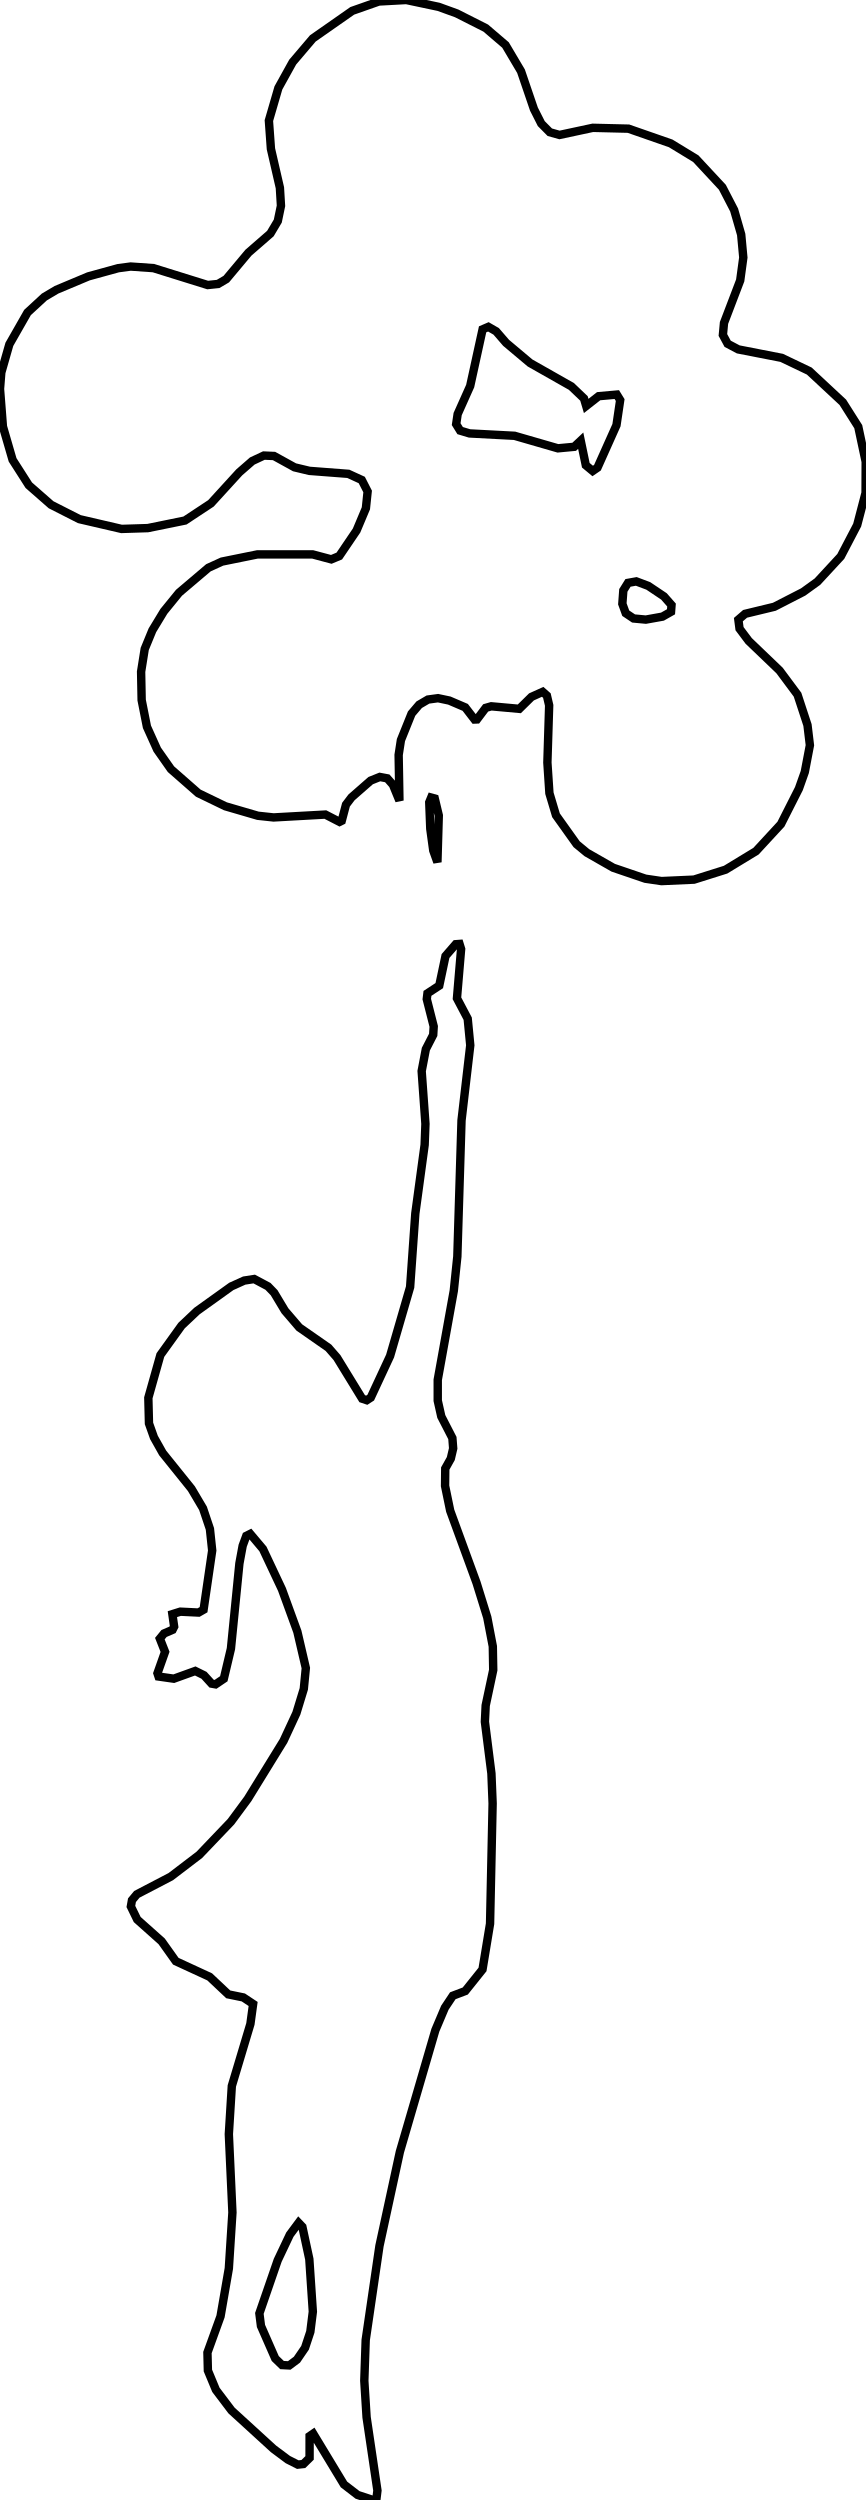
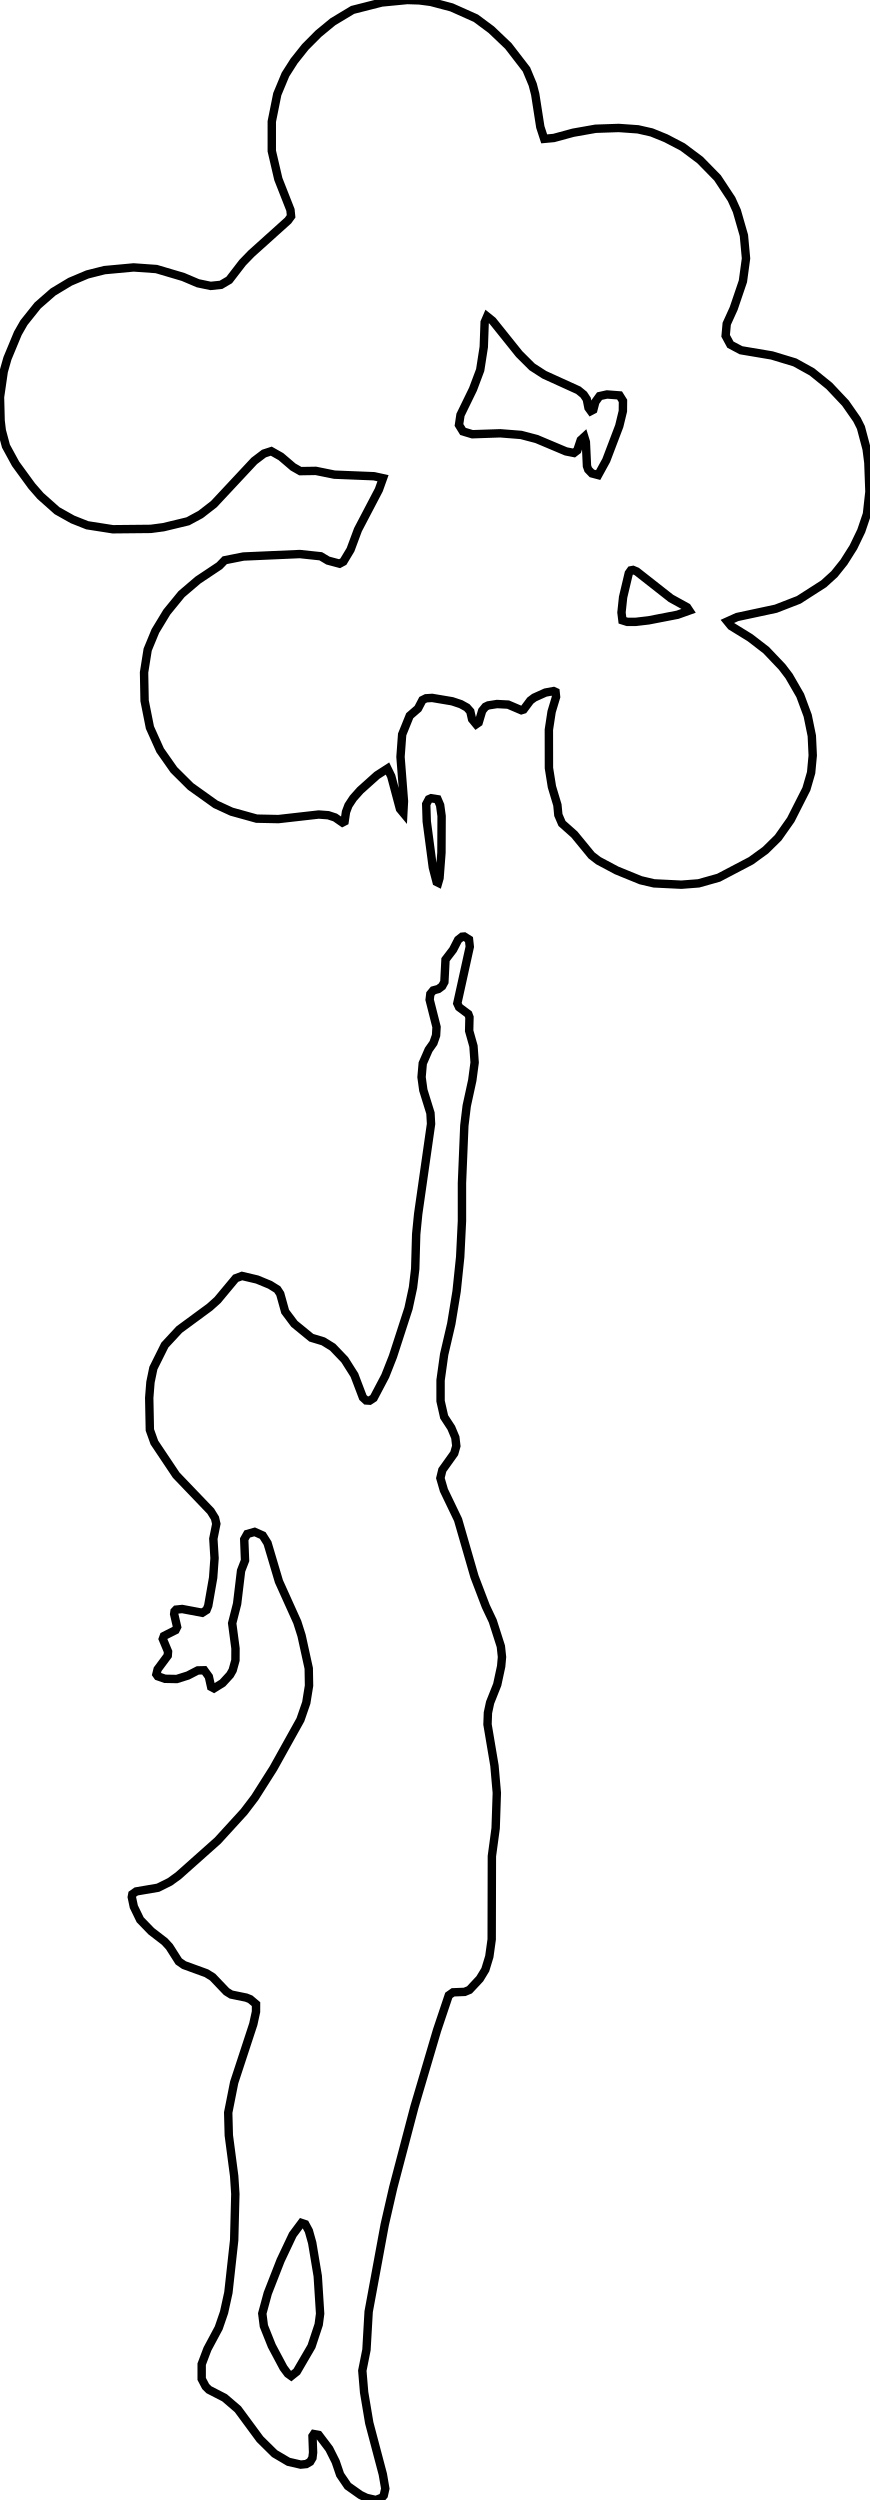
- <svg xmlns="http://www.w3.org/2000/svg" width="27.302mm" height="78.844mm" viewBox="0 0 103.187 297.992">
+ <svg xmlns="http://www.w3.org/2000/svg" width="27.431mm" height="78.875mm" viewBox="0 0 103.677 298.110">
  <g transform="scale(3.779528)" fill="none" stroke="#000000" stroke-width="0.265" fill-rule="evenodd">
-     <path d="M 14.492 29.769 L 14.373 29.778 L 14.050 30.150 L 13.853 31.084 L 13.481 31.328 L 13.459 31.509 L 13.678 32.370 L 13.662 32.636 L 13.430 33.087 L 13.298 33.780 L 13.417 35.444 L 13.392 36.106 L 13.098 38.269 L 12.934 40.591 L 12.302 42.766 L 11.692 44.078 L 11.567 44.159 L 11.422 44.111 L 10.627 42.814 L 10.358 42.505 L 9.438 41.864 L 8.986 41.337 L 8.645 40.769 L 8.452 40.569 L 8.017 40.337 L 7.702 40.386 L 7.295 40.570 L 6.211 41.347 L 5.725 41.806 L 5.058 42.734 L 4.678 44.084 L 4.698 44.891 L 4.855 45.333 L 5.130 45.823 L 6.036 46.950 L 6.402 47.569 L 6.620 48.219 L 6.692 48.900 L 6.420 50.766 L 6.263 50.856 L 5.686 50.828 L 5.436 50.906 L 5.492 51.300 L 5.442 51.400 L 5.173 51.516 L 5.041 51.678 L 5.205 52.095 L 4.966 52.770 L 5.000 52.873 L 5.481 52.942 L 6.158 52.698 L 6.433 52.834 L 6.673 53.098 L 6.798 53.120 L 7.058 52.944 L 7.283 51.995 L 7.550 49.308 L 7.653 48.748 L 7.767 48.438 L 7.892 48.375 L 8.292 48.850 L 8.892 50.125 L 9.378 51.459 L 9.645 52.606 L 9.581 53.264 L 9.347 54.030 L 8.942 54.903 L 7.814 56.734 L 7.283 57.453 L 6.286 58.497 L 5.386 59.184 L 4.316 59.742 L 4.162 59.927 L 4.127 60.125 L 4.327 60.537 L 5.098 61.225 L 5.544 61.852 L 6.612 62.345 L 7.198 62.897 L 7.673 62.994 L 7.983 63.200 L 7.897 63.830 L 7.311 65.786 L 7.217 67.306 L 7.330 69.777 L 7.217 71.541 L 6.955 73.052 L 6.542 74.194 L 6.556 74.761 L 6.809 75.370 L 7.302 76.022 L 8.625 77.231 L 9.078 77.569 L 9.392 77.728 L 9.567 77.709 L 9.763 77.517 L 9.764 76.828 L 9.877 76.750 L 10.847 78.353 L 11.277 78.684 L 11.764 78.844 L 11.870 78.819 L 11.903 78.545 L 11.561 76.234 L 11.489 75.083 L 11.533 73.798 L 11.967 70.831 L 12.611 67.862 L 13.730 64.027 L 14.030 63.317 L 14.280 62.941 L 14.673 62.792 L 15.217 62.112 L 15.455 60.670 L 15.536 56.877 L 15.498 55.930 L 15.292 54.300 L 15.317 53.787 L 15.555 52.669 L 15.542 51.923 L 15.367 51.008 L 15.030 49.922 L 14.198 47.645 L 14.036 46.861 L 14.042 46.313 L 14.217 46.000 L 14.292 45.680 L 14.267 45.352 L 13.917 44.672 L 13.805 44.172 L 13.805 43.516 L 14.311 40.709 L 14.423 39.628 L 14.555 35.336 L 14.831 32.966 L 14.750 32.127 L 14.411 31.484 L 14.542 29.931 L 14.492 29.769 Z M 9.417 70.103 L 9.536 70.228 L 9.755 71.247 L 9.866 72.905 L 9.787 73.539 L 9.620 74.044 L 9.364 74.419 L 9.122 74.600 L 8.894 74.588 L 8.680 74.381 L 8.230 73.355 L 8.180 72.959 L 8.758 71.284 L 9.141 70.475 L 9.417 70.103 Z" />
-     <path d="M 11.109 0.342 L 9.866 1.211 L 9.230 1.959 L 8.780 2.772 L 8.480 3.803 L 8.544 4.694 L 8.827 5.922 L 8.861 6.491 L 8.761 6.972 L 8.527 7.366 L 7.834 7.969 L 7.136 8.803 L 6.878 8.955 L 6.550 8.989 L 4.839 8.456 L 4.120 8.406 L 3.727 8.458 L 2.789 8.716 L 1.781 9.139 L 1.397 9.367 L 0.867 9.856 L 0.295 10.859 L 0.041 11.747 L 0.000 12.266 L 0.092 13.453 L 0.397 14.503 L 0.908 15.303 L 1.611 15.919 L 2.502 16.372 L 3.833 16.681 L 4.661 16.655 L 5.833 16.416 L 6.652 15.875 L 7.545 14.897 L 7.956 14.539 L 8.322 14.367 L 8.642 14.381 L 9.289 14.738 L 9.758 14.850 L 10.986 14.944 L 11.409 15.138 L 11.594 15.500 L 11.539 16.031 L 11.245 16.731 L 10.700 17.536 L 10.448 17.641 L 9.859 17.484 L 8.120 17.484 L 7.000 17.711 L 6.573 17.906 L 5.645 18.694 L 5.167 19.281 L 4.806 19.877 L 4.564 20.466 L 4.450 21.184 L 4.467 22.078 L 4.634 22.922 L 4.958 23.641 L 5.391 24.258 L 6.253 25.014 L 7.108 25.428 L 8.133 25.727 L 8.627 25.780 L 10.261 25.689 L 10.708 25.920 L 10.777 25.886 L 10.911 25.378 L 11.086 25.147 L 11.689 24.619 L 11.978 24.503 L 12.213 24.547 L 12.392 24.750 L 12.597 25.250 L 12.572 23.809 L 12.644 23.341 L 12.980 22.506 L 13.219 22.225 L 13.497 22.062 L 13.814 22.019 L 14.170 22.094 L 14.672 22.309 L 14.967 22.692 L 15.042 22.689 L 15.317 22.325 L 15.492 22.275 L 16.378 22.355 L 16.761 21.978 L 17.114 21.819 L 17.247 21.936 L 17.319 22.245 L 17.263 24.050 L 17.327 25.016 L 17.534 25.711 L 18.186 26.625 L 18.509 26.892 L 19.339 27.366 L 20.353 27.712 L 20.862 27.787 L 21.886 27.741 L 22.883 27.427 L 23.842 26.844 L 24.628 25.992 L 25.195 24.872 L 25.381 24.347 L 25.542 23.503 L 25.466 22.866 L 25.152 21.909 L 24.584 21.145 L 23.611 20.212 L 23.323 19.827 L 23.286 19.542 L 23.498 19.359 L 24.420 19.136 L 25.330 18.669 L 25.780 18.344 L 26.516 17.548 L 27.033 16.559 L 27.298 15.545 L 27.302 14.562 L 27.067 13.456 L 26.580 12.687 L 25.522 11.702 L 24.652 11.286 L 23.283 11.019 L 22.948 10.842 L 22.798 10.564 L 22.833 10.184 L 23.344 8.844 L 23.442 8.122 L 23.375 7.397 L 23.152 6.622 L 22.781 5.905 L 21.944 5.005 L 21.152 4.522 L 19.820 4.058 L 18.695 4.031 L 17.645 4.256 L 17.339 4.170 L 17.070 3.898 L 16.839 3.441 L 16.431 2.245 L 15.942 1.419 L 15.319 0.886 L 14.402 0.422 L 13.833 0.216 L 12.812 0.000 L 11.948 0.047 L 11.109 0.342 Z M 21.178 19.081 L 21.162 19.294 L 20.892 19.447 L 20.367 19.541 L 19.981 19.505 L 19.734 19.339 L 19.627 19.044 L 19.658 18.619 L 19.805 18.383 L 20.067 18.336 L 20.445 18.478 L 20.939 18.809 L 21.178 19.081 Z M 15.220 10.386 L 15.402 10.308 L 15.648 10.450 L 15.961 10.812 L 16.717 11.448 L 18.020 12.187 L 18.417 12.566 L 18.487 12.803 L 18.880 12.495 L 19.452 12.444 L 19.559 12.617 L 19.442 13.409 L 18.842 14.750 L 18.692 14.853 L 18.475 14.673 L 18.314 13.898 L 18.108 14.091 L 17.594 14.139 L 16.228 13.744 L 14.808 13.669 L 14.511 13.580 L 14.386 13.377 L 14.433 13.059 L 14.828 12.175 L 15.220 10.386 Z" />
-     <path d="M 13.598 25.153 L 13.537 25.302 L 13.570 26.137 L 13.664 26.825 L 13.795 27.192 L 13.838 25.716 L 13.711 25.184 L 13.598 25.153 Z" />
+     <path d="M 14.647 29.547 L 14.578 29.553 L 14.455 29.650 L 14.295 29.962 L 14.056 30.275 L 14.020 30.984 L 13.948 31.116 L 13.831 31.203 L 13.669 31.247 L 13.577 31.359 L 13.555 31.541 L 13.773 32.402 L 13.758 32.667 L 13.675 32.906 L 13.525 33.119 L 13.338 33.548 L 13.300 33.984 L 13.356 34.394 L 13.581 35.119 L 13.600 35.459 L 13.194 38.300 L 13.131 38.938 L 13.100 40.034 L 13.030 40.622 L 12.889 41.278 L 12.397 42.797 L 12.155 43.412 L 11.788 44.109 L 11.663 44.191 L 11.550 44.184 L 11.450 44.091 L 11.181 43.383 L 10.875 42.900 L 10.495 42.503 L 10.197 42.319 L 9.822 42.206 L 9.286 41.767 L 8.997 41.381 L 8.841 40.820 L 8.750 40.681 L 8.519 40.537 L 8.113 40.369 L 7.634 40.256 L 7.436 40.330 L 6.864 41.017 L 6.617 41.239 L 5.655 41.947 L 5.200 42.438 L 4.839 43.164 L 4.747 43.609 L 4.708 44.103 L 4.728 45.114 L 4.870 45.511 L 5.559 46.541 L 6.648 47.678 L 6.783 47.897 L 6.825 48.078 L 6.731 48.547 L 6.769 49.161 L 6.725 49.775 L 6.570 50.661 L 6.516 50.797 L 6.380 50.883 L 5.747 50.764 L 5.556 50.784 L 5.506 50.837 L 5.494 50.925 L 5.588 51.331 L 5.538 51.431 L 5.170 51.616 L 5.136 51.709 L 5.302 52.108 L 5.292 52.236 L 4.973 52.666 L 4.934 52.825 L 4.977 52.886 L 5.206 52.966 L 5.577 52.973 L 5.928 52.863 L 6.239 52.702 L 6.444 52.697 L 6.589 52.898 L 6.661 53.222 L 6.750 53.269 L 7.022 53.100 L 7.259 52.841 L 7.341 52.697 L 7.428 52.381 L 7.430 52.009 L 7.325 51.214 L 7.481 50.600 L 7.606 49.556 L 7.731 49.233 L 7.705 48.566 L 7.800 48.397 L 8.034 48.331 L 8.288 48.444 L 8.441 48.686 L 8.800 49.894 L 9.380 51.180 L 9.514 51.602 L 9.741 52.637 L 9.750 53.183 L 9.663 53.723 L 9.478 54.259 L 8.625 55.792 L 8.041 56.713 L 7.698 57.164 L 6.869 58.072 L 5.627 59.178 L 5.359 59.372 L 4.984 59.558 L 4.298 59.675 L 4.175 59.762 L 4.158 59.853 L 4.222 60.156 L 4.422 60.569 L 4.772 60.931 L 5.194 61.256 L 5.344 61.419 L 5.639 61.883 L 5.805 61.998 L 6.511 62.255 L 6.708 62.377 L 7.144 62.834 L 7.294 62.928 L 7.769 63.025 L 7.894 63.075 L 8.078 63.231 L 8.077 63.470 L 7.992 63.861 L 7.388 65.703 L 7.200 66.653 L 7.219 67.369 L 7.388 68.653 L 7.425 69.219 L 7.388 70.678 L 7.206 72.331 L 7.069 72.956 L 6.900 73.447 L 6.544 74.112 L 6.363 74.591 L 6.363 75.055 L 6.488 75.294 L 6.592 75.397 L 7.084 75.650 L 7.505 76.011 L 8.203 76.958 L 8.663 77.412 L 9.100 77.670 L 9.488 77.759 L 9.663 77.741 L 9.786 77.670 L 9.858 77.548 L 9.878 77.375 L 9.859 76.859 L 9.903 76.794 L 10.055 76.822 L 10.388 77.262 L 10.591 77.667 L 10.731 78.078 L 10.973 78.434 L 11.372 78.716 L 11.562 78.808 L 11.859 78.875 L 12.048 78.802 L 12.108 78.730 L 12.156 78.516 L 12.078 78.063 L 11.650 76.444 L 11.488 75.478 L 11.431 74.795 L 11.562 74.137 L 11.631 72.934 L 12.138 70.188 L 12.406 69.019 L 13.075 66.475 L 13.789 64.055 L 14.159 62.953 L 14.294 62.858 L 14.659 62.844 L 14.811 62.781 L 15.138 62.431 L 15.312 62.144 L 15.438 61.730 L 15.513 61.189 L 15.519 58.563 L 15.638 57.681 L 15.675 56.566 L 15.600 55.705 L 15.381 54.405 L 15.394 54.039 L 15.463 53.716 L 15.688 53.150 L 15.812 52.572 L 15.838 52.278 L 15.802 51.942 L 15.547 51.144 L 15.328 50.681 L 14.970 49.742 L 14.452 47.948 L 14.005 47.017 L 13.894 46.634 L 13.956 46.378 L 14.331 45.853 L 14.397 45.622 L 14.366 45.353 L 14.238 45.047 L 14.013 44.703 L 13.900 44.203 L 13.900 43.547 L 14.013 42.734 L 14.238 41.766 L 14.406 40.741 L 14.519 39.659 L 14.575 38.522 L 14.575 37.328 L 14.650 35.512 L 14.725 34.891 L 14.900 34.087 L 14.975 33.522 L 14.938 33.006 L 14.802 32.522 L 14.812 32.094 L 14.775 31.994 L 14.484 31.777 L 14.428 31.656 L 14.822 29.870 L 14.797 29.641 L 14.647 29.547 Z M 9.513 70.134 L 9.631 70.173 L 9.744 70.383 L 9.850 70.762 L 10.025 71.811 L 10.100 72.997 L 10.055 73.341 L 9.828 74.028 L 9.364 74.825 L 9.188 74.966 L 9.081 74.889 L 8.944 74.705 L 8.575 74.012 L 8.325 73.386 L 8.275 72.991 L 8.448 72.353 L 8.853 71.316 L 9.236 70.506 L 9.513 70.134 Z" />
+     <path d="M 11.125 0.312 L 10.502 0.687 L 10.047 1.062 L 9.631 1.481 L 9.278 1.925 L 9.006 2.352 L 8.748 2.972 L 8.575 3.834 L 8.575 4.763 L 8.781 5.648 L 9.164 6.623 L 9.184 6.825 L 9.088 6.958 L 7.930 8.000 L 7.652 8.287 L 7.231 8.834 L 6.973 8.986 L 6.645 9.020 L 6.247 8.937 L 5.778 8.738 L 4.934 8.488 L 4.216 8.437 L 3.297 8.522 L 2.758 8.658 L 2.213 8.888 L 1.675 9.212 L 1.188 9.638 L 0.755 10.180 L 0.564 10.514 L 0.234 11.309 L 0.117 11.722 L 0.000 12.528 L 0.019 13.273 L 0.056 13.583 L 0.188 14.075 L 0.492 14.633 L 1.003 15.334 L 1.277 15.648 L 1.800 16.113 L 2.292 16.389 L 2.753 16.572 L 3.559 16.698 L 4.756 16.686 L 5.156 16.633 L 5.928 16.447 L 6.328 16.231 L 6.747 15.906 L 8.022 14.541 L 8.328 14.309 L 8.559 14.234 L 8.863 14.406 L 9.247 14.734 L 9.475 14.864 L 9.964 14.856 L 10.552 14.975 L 11.800 15.025 L 12.084 15.087 L 11.953 15.453 L 11.294 16.712 L 11.059 17.344 L 10.833 17.720 L 10.713 17.784 L 10.347 17.686 L 10.119 17.550 L 9.458 17.480 L 7.681 17.558 L 7.091 17.675 L 6.922 17.850 L 6.247 18.300 L 5.727 18.744 L 5.263 19.312 L 4.902 19.908 L 4.659 20.497 L 4.545 21.216 L 4.562 22.109 L 4.730 22.953 L 5.053 23.672 L 5.486 24.289 L 6.013 24.813 L 6.800 25.375 L 7.305 25.608 L 8.097 25.828 L 8.784 25.842 L 10.056 25.698 L 10.356 25.720 L 10.572 25.791 L 10.803 25.952 L 10.872 25.917 L 10.916 25.619 L 10.994 25.411 L 11.144 25.183 L 11.366 24.934 L 11.892 24.462 L 12.225 24.247 L 12.344 24.492 L 12.619 25.522 L 12.725 25.650 L 12.745 25.278 L 12.636 23.880 L 12.688 23.172 L 12.927 22.581 L 13.188 22.355 L 13.328 22.087 L 13.441 22.031 L 13.634 22.019 L 14.266 22.125 L 14.539 22.216 L 14.730 22.322 L 14.838 22.444 L 14.894 22.691 L 15.025 22.850 L 15.102 22.797 L 15.213 22.423 L 15.316 22.297 L 15.405 22.255 L 15.681 22.212 L 16.031 22.230 L 16.448 22.408 L 16.520 22.386 L 16.731 22.103 L 16.856 22.009 L 17.209 21.850 L 17.466 21.803 L 17.528 21.831 L 17.544 21.988 L 17.403 22.456 L 17.317 23.023 L 17.319 24.231 L 17.413 24.822 L 17.586 25.398 L 17.616 25.712 L 17.731 25.980 L 18.122 26.328 L 18.664 26.989 L 18.880 27.155 L 19.456 27.462 L 20.216 27.772 L 20.634 27.870 L 21.497 27.912 L 22.041 27.870 L 22.673 27.692 L 23.694 27.156 L 24.150 26.825 L 24.550 26.431 L 24.950 25.863 L 25.442 24.892 L 25.591 24.378 L 25.642 23.834 L 25.613 23.216 L 25.483 22.578 L 25.247 21.941 L 24.895 21.331 L 24.675 21.041 L 24.173 20.513 L 23.666 20.122 L 23.066 19.752 L 22.947 19.606 L 23.255 19.467 L 24.478 19.205 L 25.200 18.925 L 25.988 18.419 L 26.325 18.113 L 26.625 17.738 L 26.925 17.263 L 27.173 16.748 L 27.353 16.216 L 27.431 15.514 L 27.397 14.594 L 27.342 14.166 L 27.162 13.488 L 27.037 13.238 L 26.675 12.719 L 26.162 12.175 L 25.617 11.733 L 25.078 11.434 L 24.353 11.214 L 23.378 11.050 L 23.044 10.873 L 22.894 10.595 L 22.928 10.216 L 23.147 9.734 L 23.439 8.875 L 23.537 8.153 L 23.470 7.428 L 23.247 6.653 L 23.080 6.283 L 22.638 5.612 L 22.088 5.050 L 21.538 4.638 L 21.008 4.361 L 20.559 4.178 L 20.128 4.080 L 19.522 4.037 L 18.791 4.062 L 18.084 4.187 L 17.473 4.353 L 17.169 4.381 L 17.047 4.006 L 16.886 2.973 L 16.808 2.670 L 16.609 2.191 L 16.038 1.450 L 15.500 0.937 L 15.013 0.575 L 14.248 0.233 L 13.591 0.059 L 13.230 0.012 L 12.852 0.000 L 12.044 0.078 L 11.125 0.312 Z M 19.838 18.086 L 19.903 17.994 L 19.972 17.981 L 20.089 18.030 L 21.167 18.877 L 21.678 19.159 L 21.747 19.263 L 21.377 19.395 L 20.463 19.572 L 20.062 19.619 L 19.788 19.619 L 19.638 19.572 L 19.608 19.325 L 19.659 18.841 L 19.838 18.086 Z M 15.369 9.984 L 15.541 10.122 L 16.381 11.170 L 16.788 11.575 L 17.172 11.823 L 18.247 12.312 L 18.416 12.450 L 18.513 12.597 L 18.567 12.867 L 18.641 12.969 L 18.719 12.928 L 18.784 12.680 L 18.916 12.497 L 19.150 12.445 L 19.547 12.475 L 19.655 12.648 L 19.652 12.970 L 19.538 13.441 L 19.127 14.523 L 18.872 14.988 L 18.675 14.936 L 18.559 14.816 L 18.519 14.705 L 18.484 13.944 L 18.434 13.781 L 18.322 13.884 L 18.213 14.211 L 18.109 14.291 L 17.856 14.241 L 16.928 13.850 L 16.441 13.722 L 15.784 13.670 L 14.903 13.700 L 14.606 13.611 L 14.481 13.408 L 14.528 13.091 L 14.923 12.280 L 15.150 11.675 L 15.263 10.948 L 15.291 10.166 L 15.369 9.984 Z" />
+     <path d="M 13.602 25.184 L 13.530 25.216 L 13.447 25.372 L 13.464 25.916 L 13.656 27.367 L 13.775 27.825 L 13.825 27.850 L 13.867 27.705 L 13.928 26.903 L 13.933 25.747 L 13.886 25.403 L 13.806 25.216 L 13.602 25.184 Z" />
  </g>
</svg>
